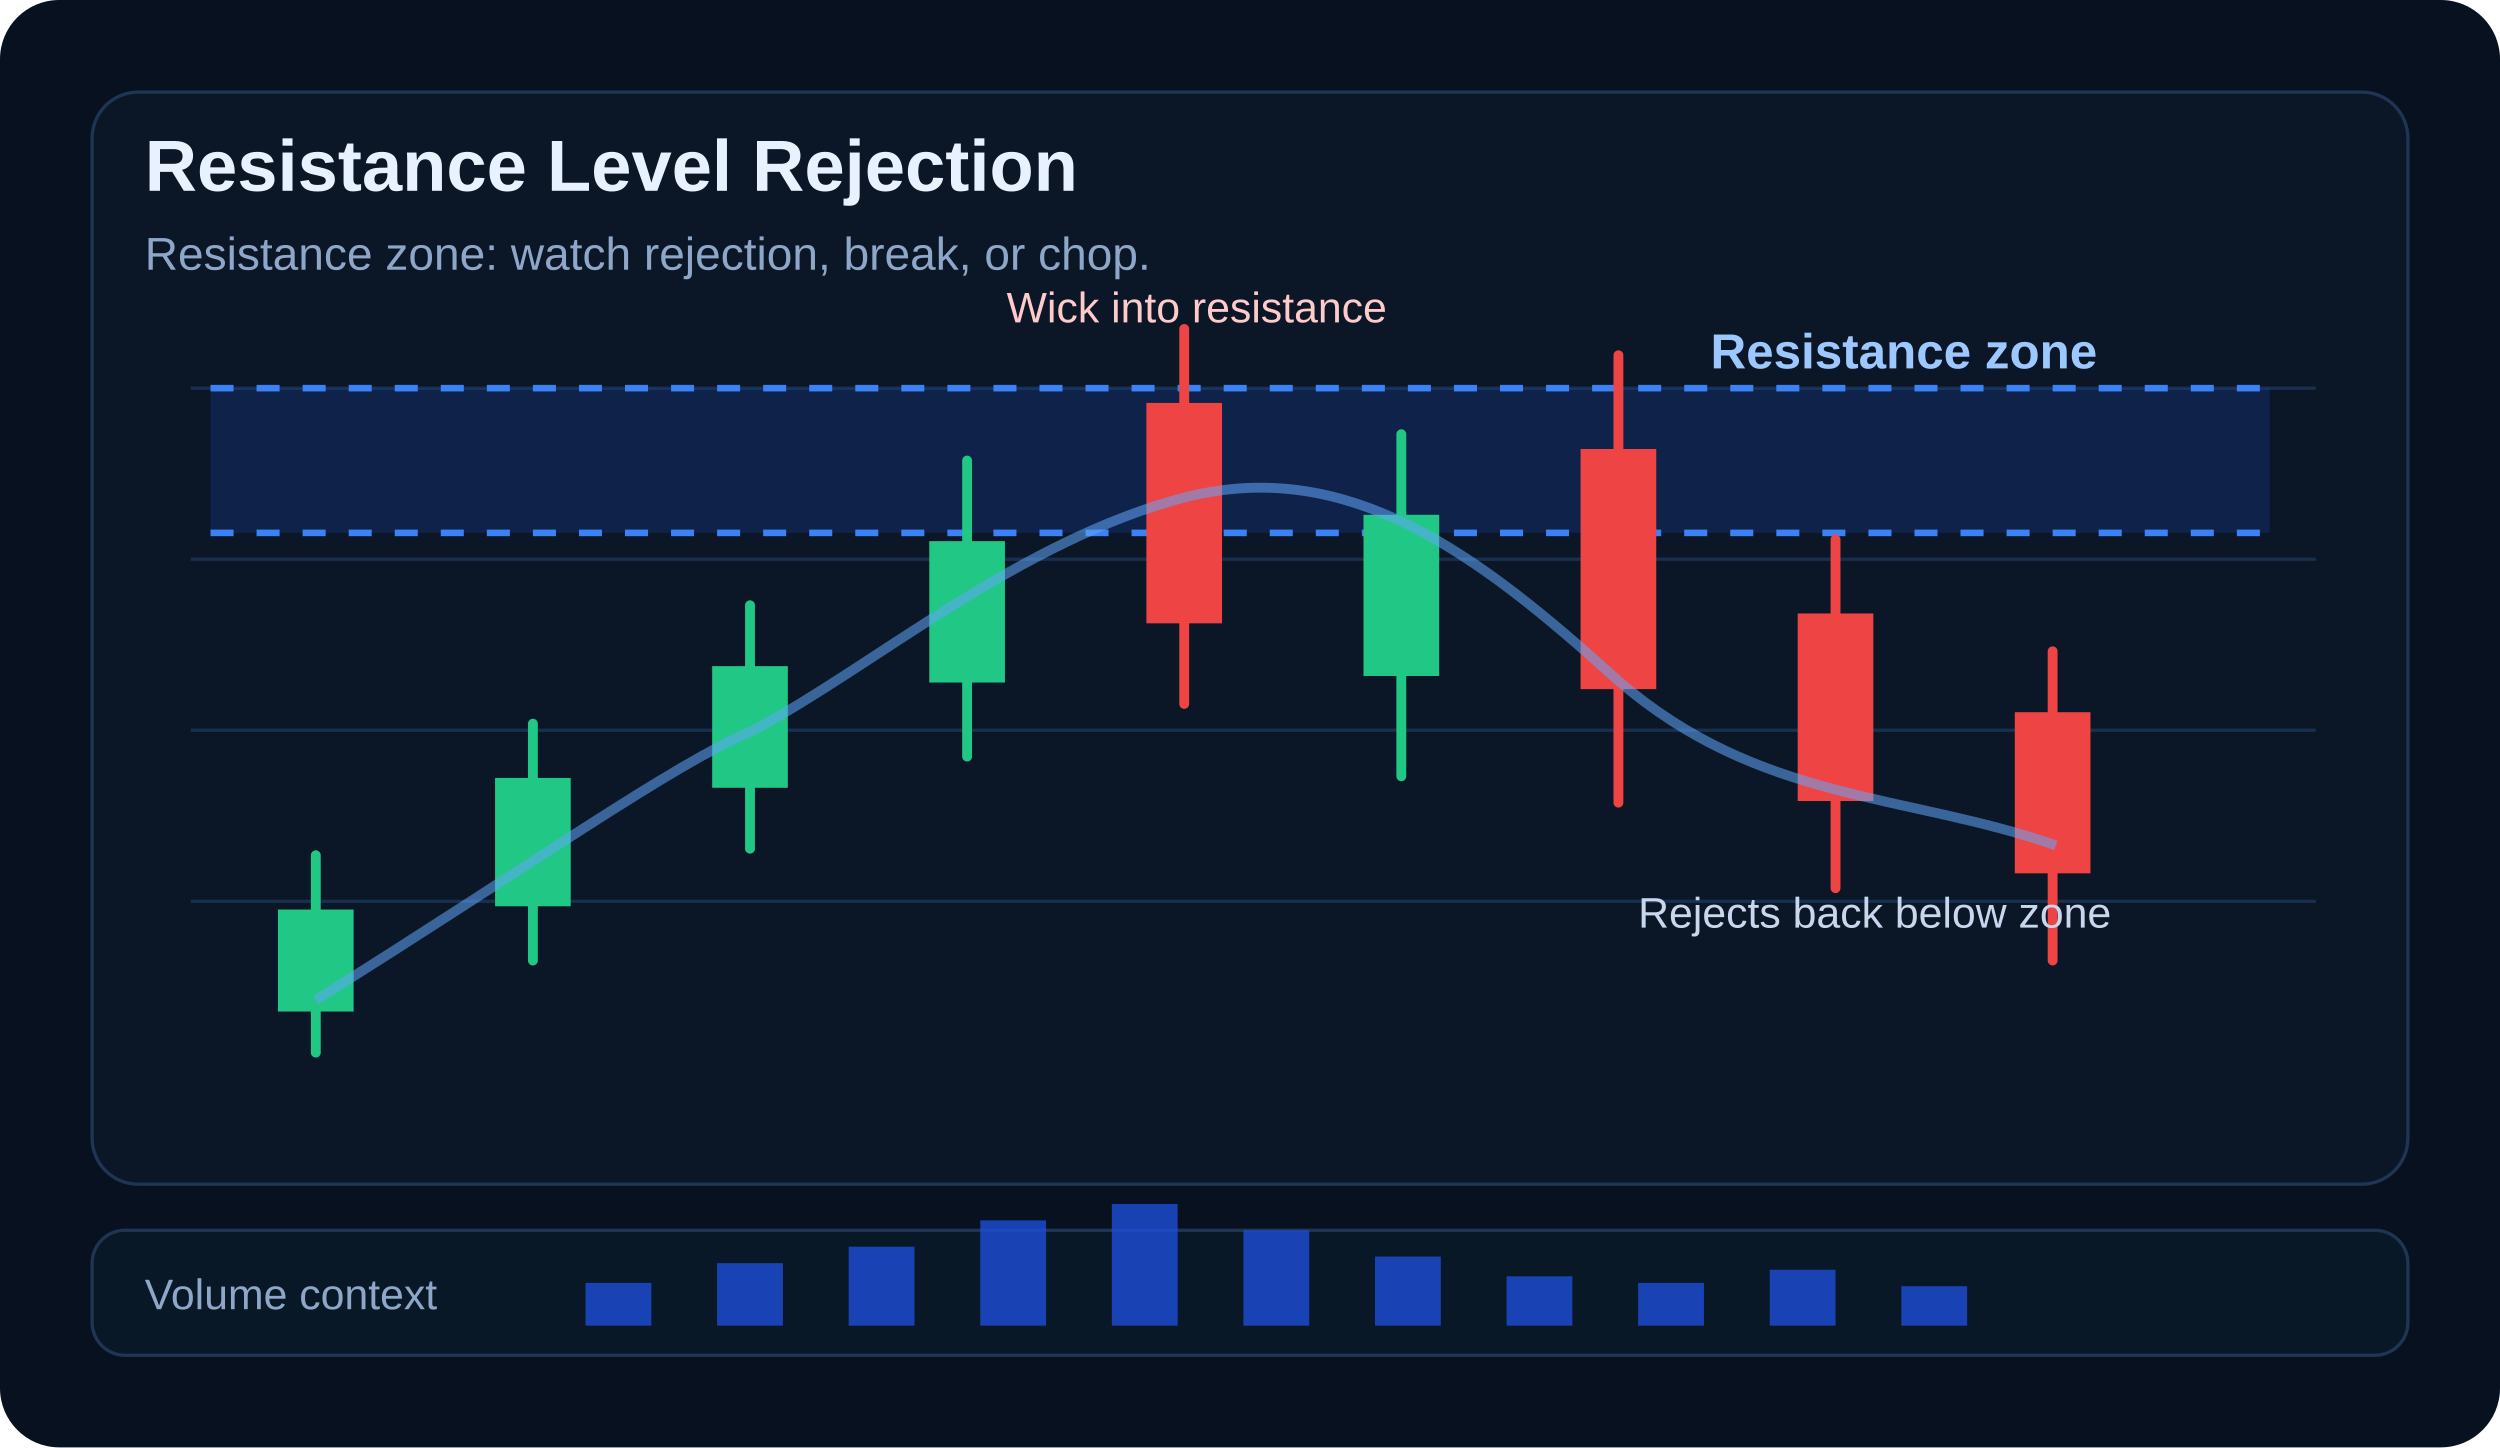
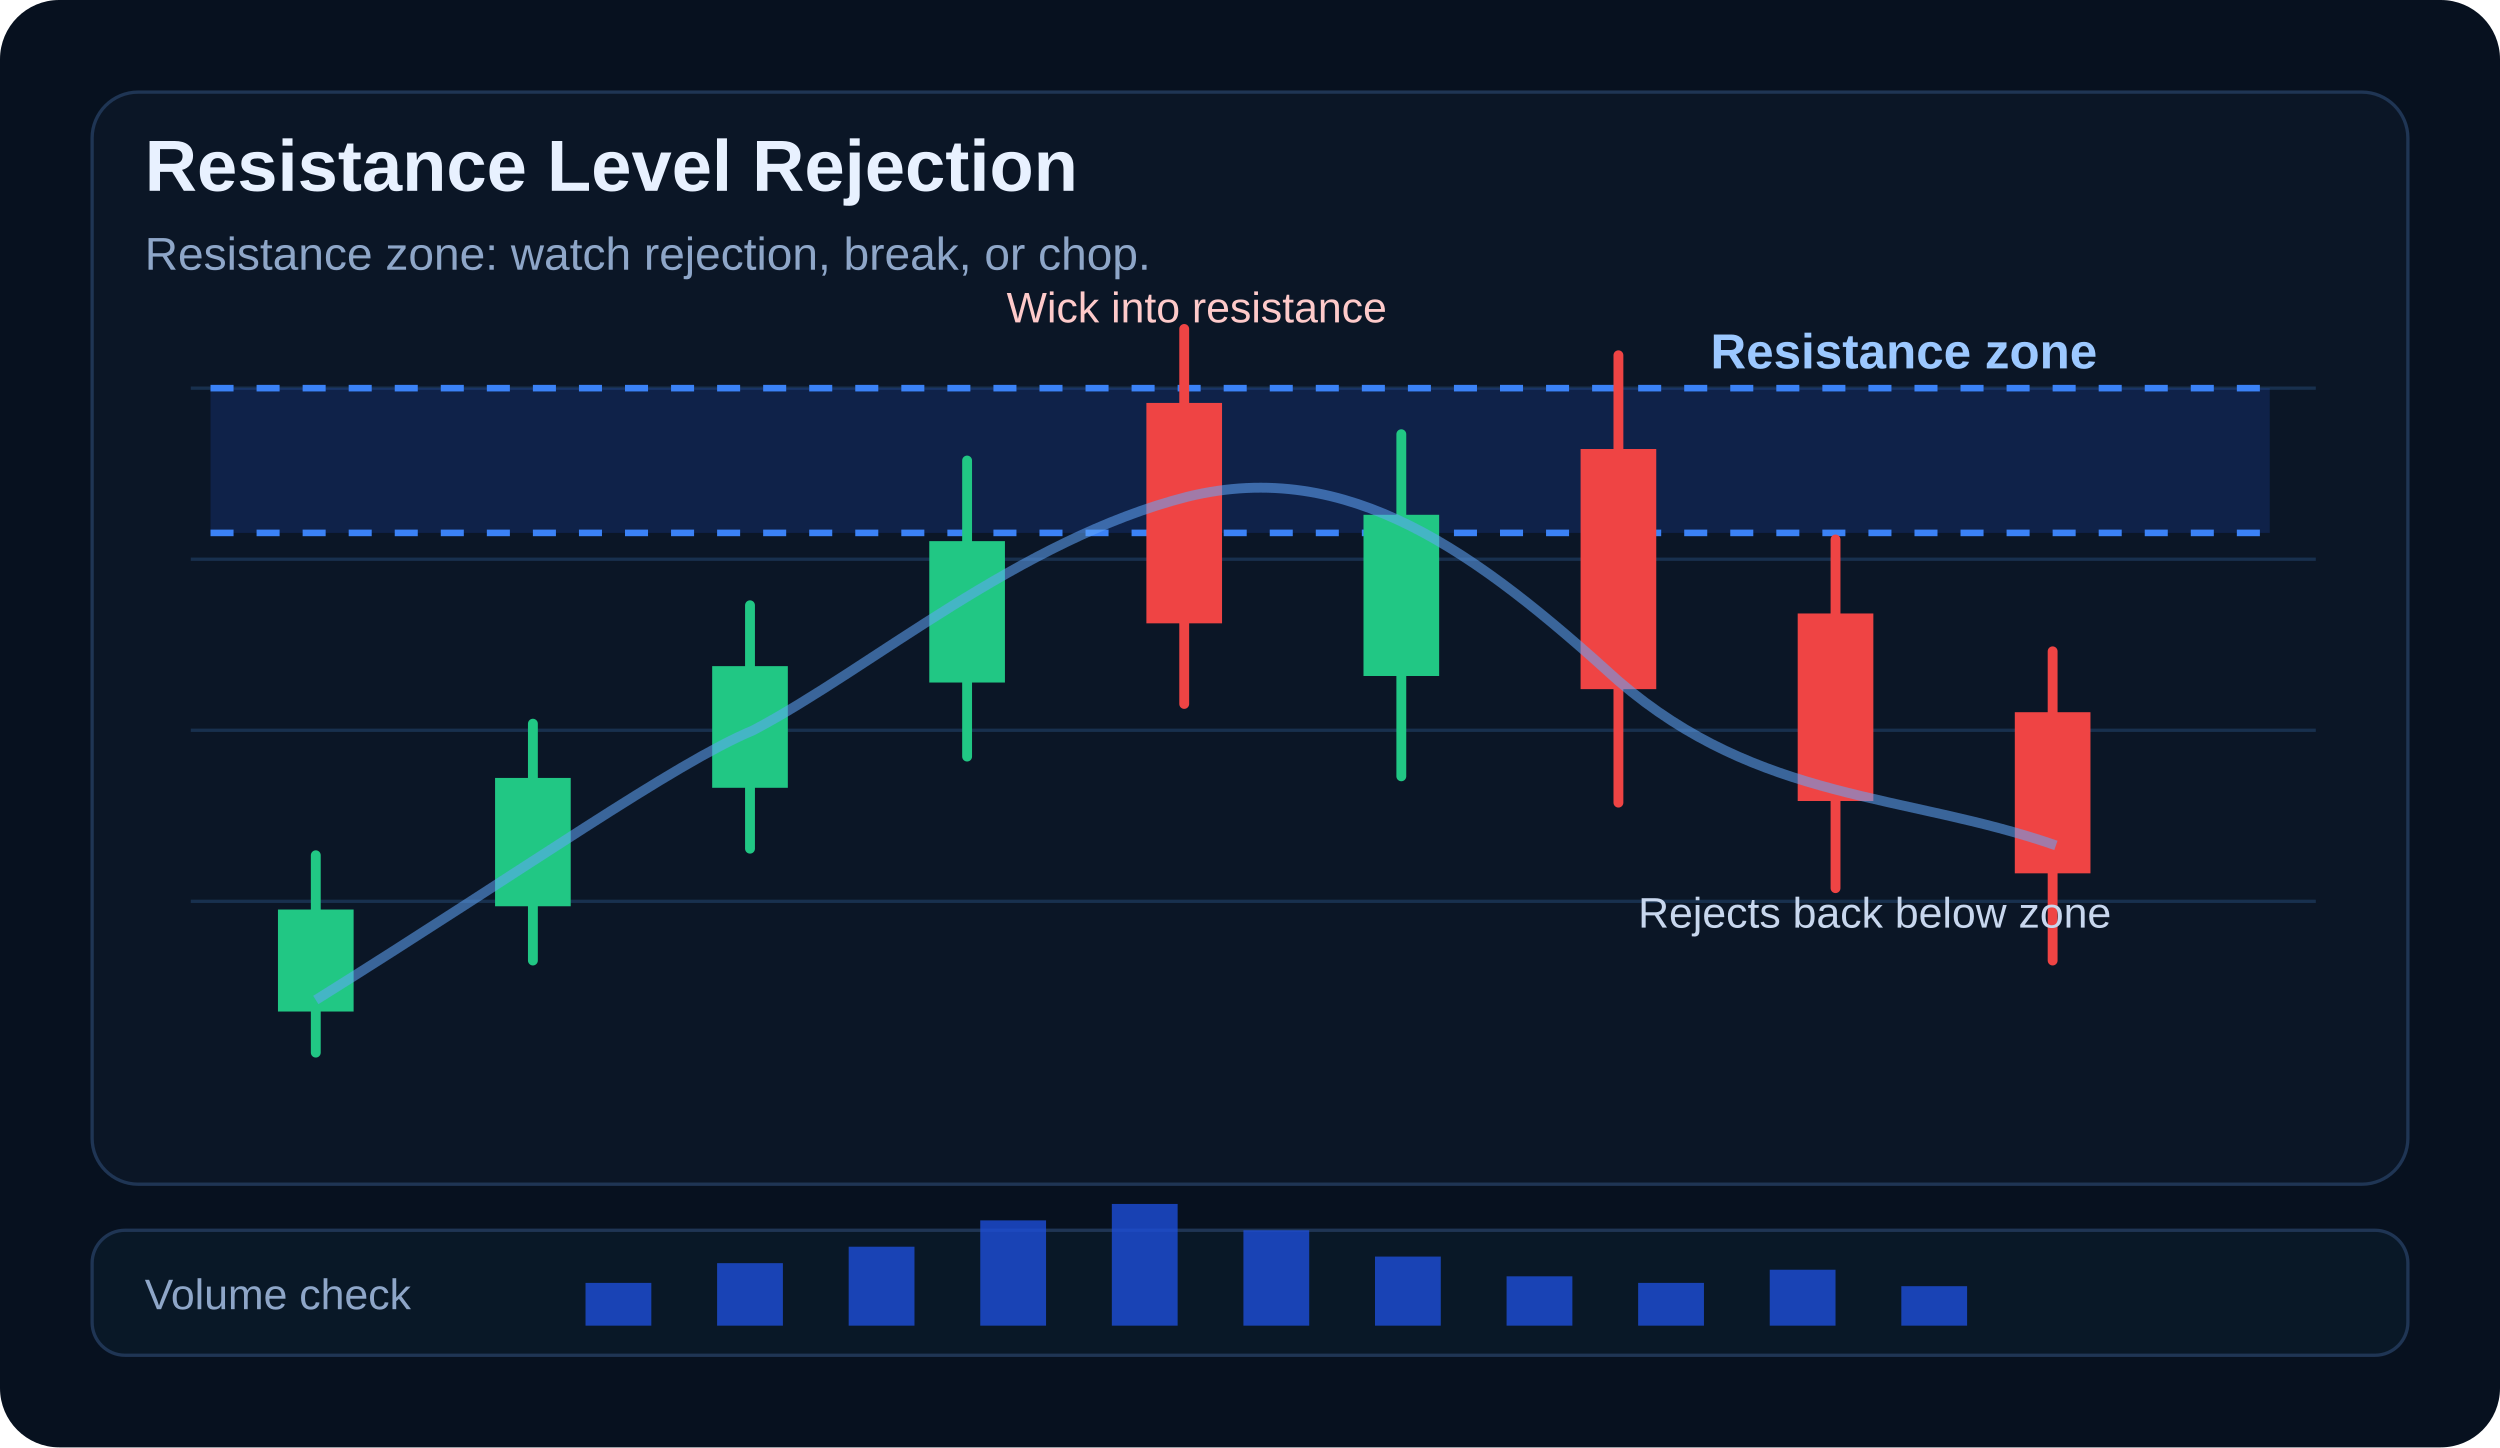
<svg xmlns="http://www.w3.org/2000/svg" viewBox="0 0 760 440" role="img" aria-labelledby="title desc">
  <rect width="760" height="440" rx="18" fill="#07111f" />
  <rect x="28" y="28" width="704" height="332" rx="14" fill="#0b1626" stroke="#1f3554" />
  <text x="44" y="58" fill="#e8f1ff" font-family="Arial, sans-serif" font-size="22" font-weight="700">Resistance Level Rejection</text>
  <text x="44" y="82" fill="#8ea6c8" font-family="Arial, sans-serif" font-size="14">Resistance zone: watch rejection, break, or chop.</text>
  <g stroke="#18304e" stroke-width="1">
    <line x1="58" y1="118" x2="704" y2="118" />
    <line x1="58" y1="170" x2="704" y2="170" />
    <line x1="58" y1="222" x2="704" y2="222" />
    <line x1="58" y1="274" x2="704" y2="274" />
  </g>
  <rect x="64" y="118" width="626" height="44" fill="#1d4ed8" opacity=".2" />
  <line x1="64" y1="118" x2="690" y2="118" stroke="#3b82f6" stroke-width="2" stroke-dasharray="7 7" />
  <line x1="64" y1="162" x2="690" y2="162" stroke="#3b82f6" stroke-width="2" stroke-dasharray="7 7" />
  <text x="520" y="112" fill="#9cc8ff" font-family="Arial, sans-serif" font-size="15" font-weight="700">Resistance zone</text>
  <g stroke-linecap="round" stroke-width="3">
    <g stroke="#21c784" fill="#21c784">
      <line x1="96" y1="260" x2="96" y2="320" />
      <rect x="86" y="278" width="20" height="28" />
      <line x1="162" y1="220" x2="162" y2="292" />
      <rect x="152" y="238" width="20" height="36" />
      <line x1="228" y1="184" x2="228" y2="258" />
      <rect x="218" y="204" width="20" height="34" />
      <line x1="294" y1="140" x2="294" y2="230" />
      <rect x="284" y="166" width="20" height="40" />
      <line x1="426" y1="132" x2="426" y2="236" />
      <rect x="416" y="158" width="20" height="46" />
    </g>
    <g stroke="#ef4444" fill="#ef4444">
      <line x1="360" y1="100" x2="360" y2="214" />
      <rect x="350" y="124" width="20" height="64" />
      <line x1="492" y1="108" x2="492" y2="244" />
      <rect x="482" y="138" width="20" height="70" />
      <line x1="558" y1="164" x2="558" y2="270" />
      <rect x="548" y="188" width="20" height="54" />
      <line x1="624" y1="198" x2="624" y2="292" />
      <rect x="614" y="218" width="20" height="46" />
    </g>
  </g>
  <path d="M96 304 C160 264 205 232 229 222 C265 203 310 164 361 151 C410 139 449 168 492 207 C535 244 579 241 625 257" fill="none" stroke="#60a5fa" stroke-width="3" opacity=".55" />
  <text x="306" y="98" fill="#fecaca" font-family="Arial, sans-serif" font-size="13">Wick into resistance</text>
  <text x="498" y="282" fill="#c8d7ee" font-family="Arial, sans-serif" font-size="13">Rejects back below zone</text>
  <rect x="28" y="374" width="704" height="38" rx="10" fill="#091827" stroke="#1f3554" />
-   <text x="44" y="398" fill="#8ea6c8" font-family="Arial, sans-serif" font-size="13">Volume context</text>
+   <text x="44" y="398" fill="#8ea6c8" font-family="Arial, sans-serif" font-size="13">Volume check</text>
  <g fill="#1d4ed8" opacity=".8">
    <rect x="178" y="390" width="20" height="13" />
    <rect x="218" y="384" width="20" height="19" />
    <rect x="258" y="379" width="20" height="24" />
    <rect x="298" y="371" width="20" height="32" />
    <rect x="338" y="366" width="20" height="37" />
    <rect x="378" y="374" width="20" height="29" />
    <rect x="418" y="382" width="20" height="21" />
    <rect x="458" y="388" width="20" height="15" />
    <rect x="498" y="390" width="20" height="13" />
    <rect x="538" y="386" width="20" height="17" />
    <rect x="578" y="391" width="20" height="12" />
  </g>
</svg>
